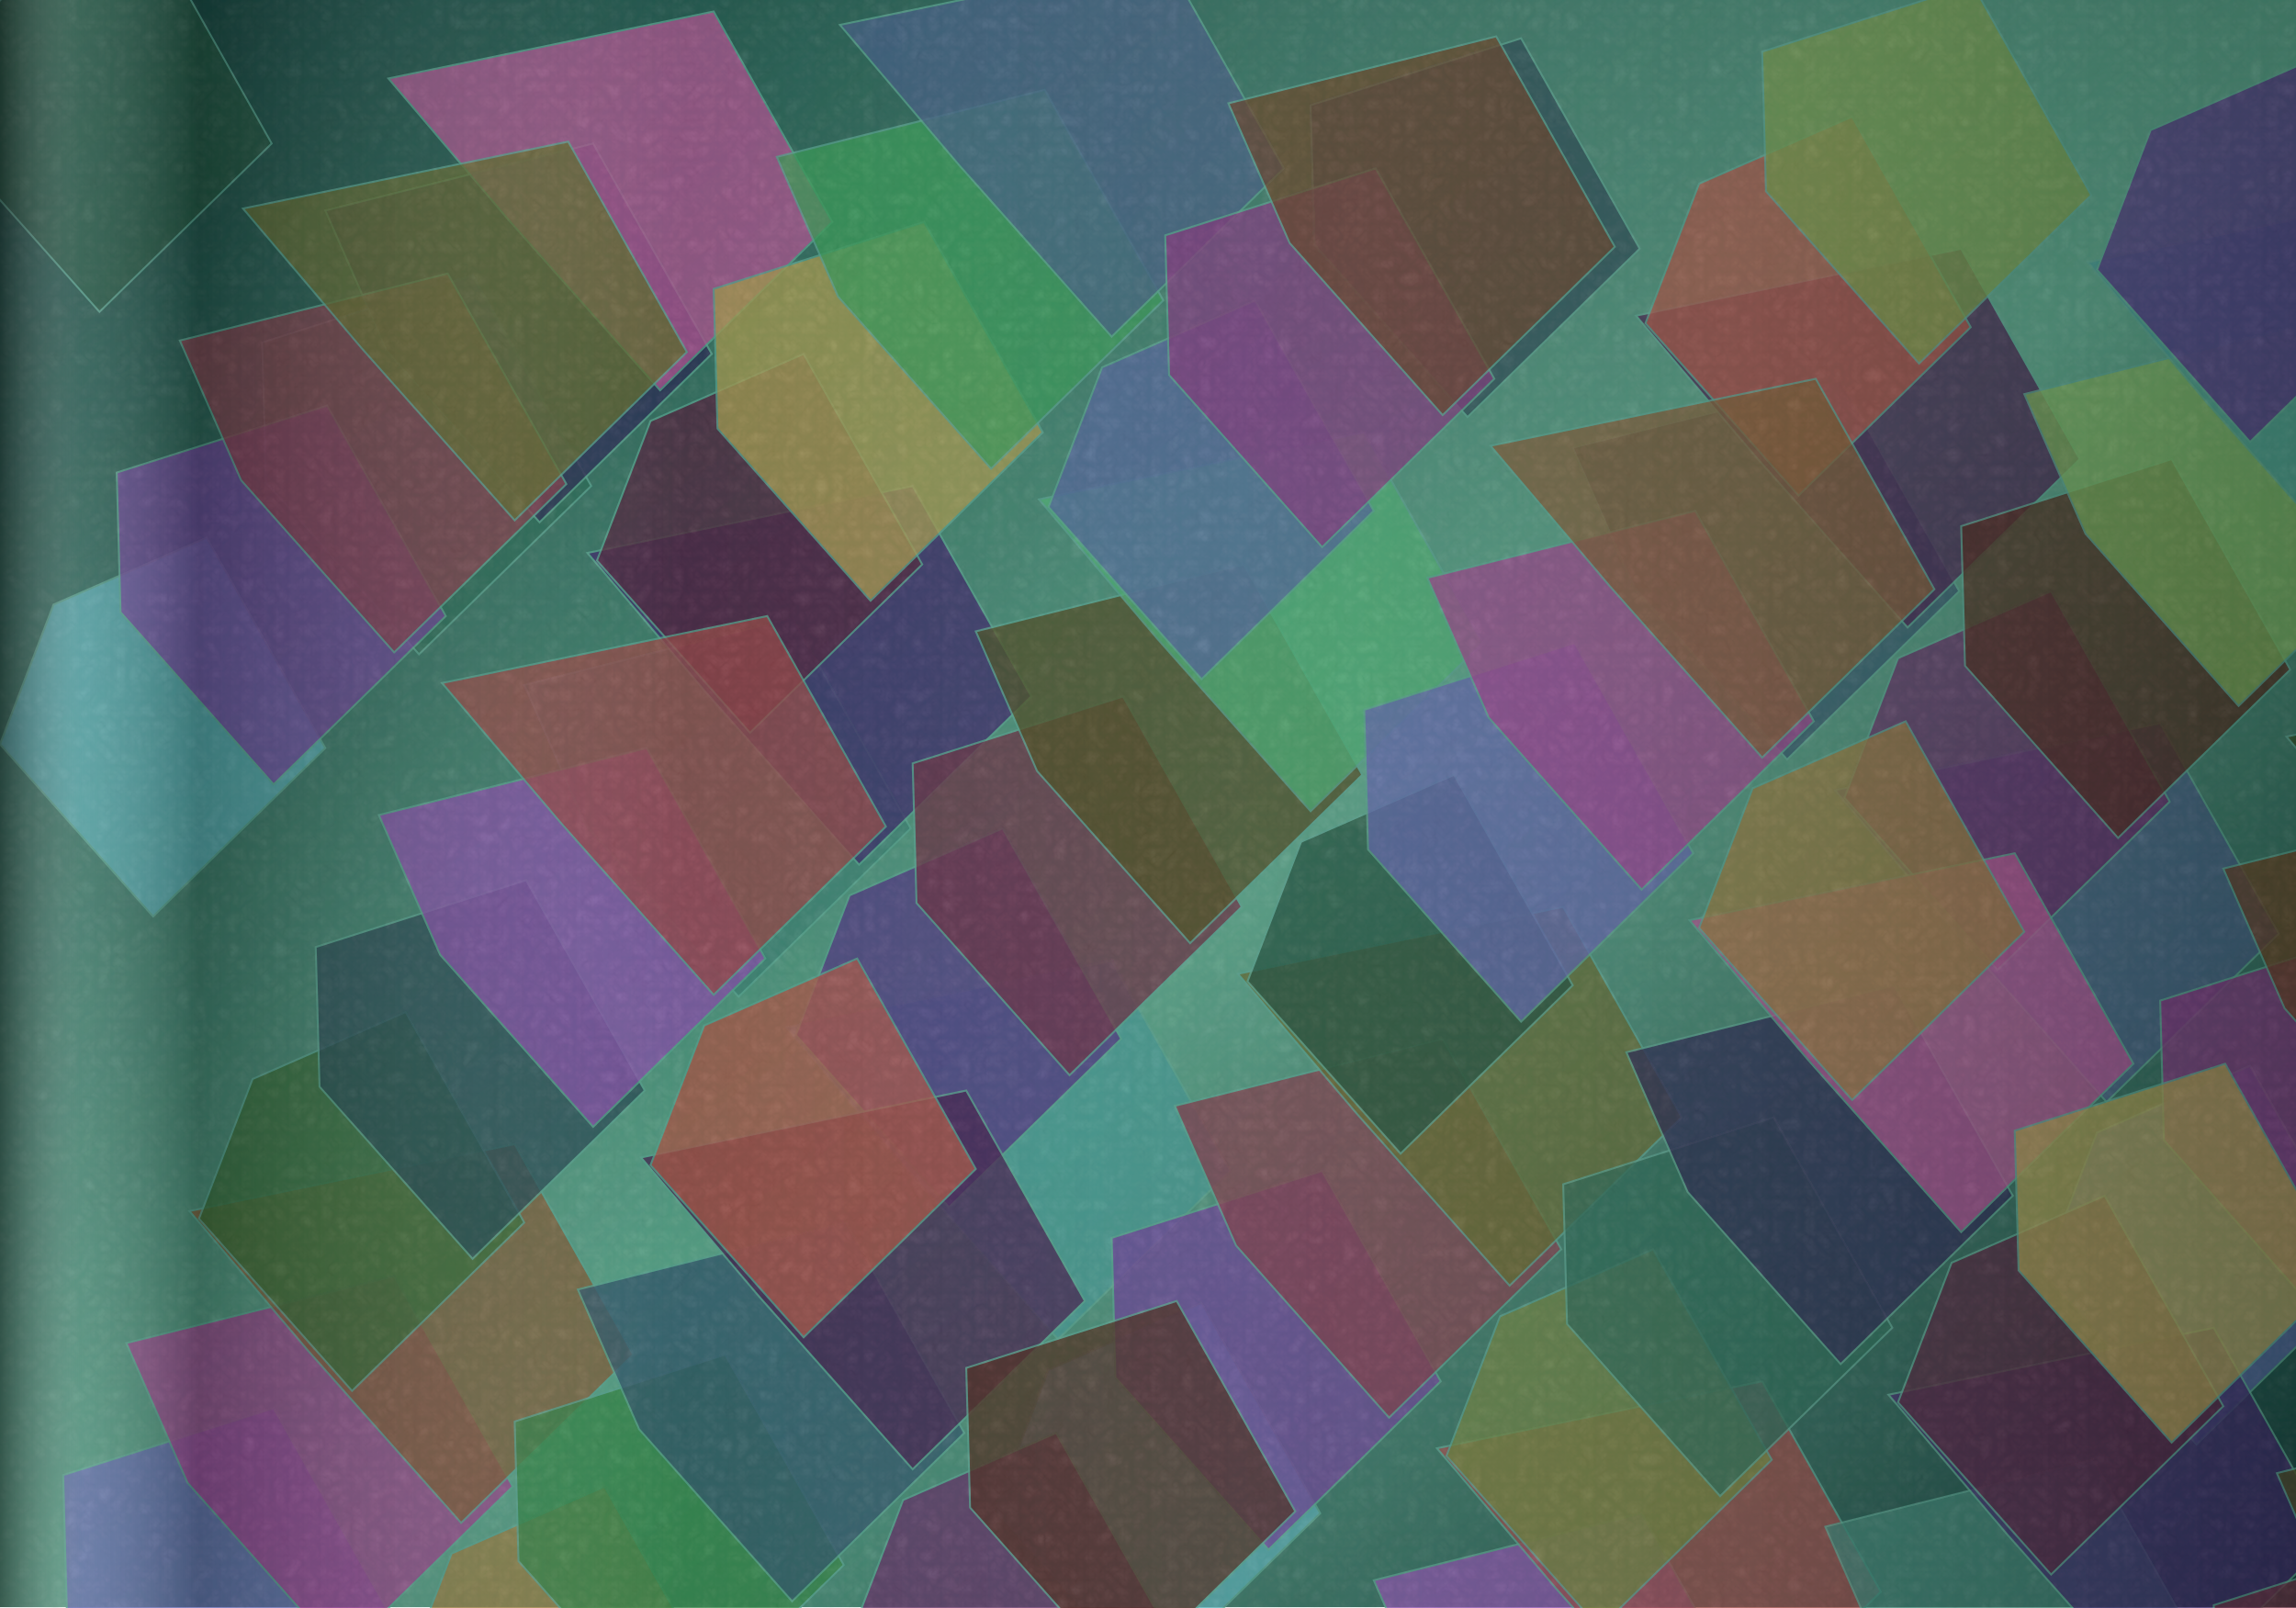
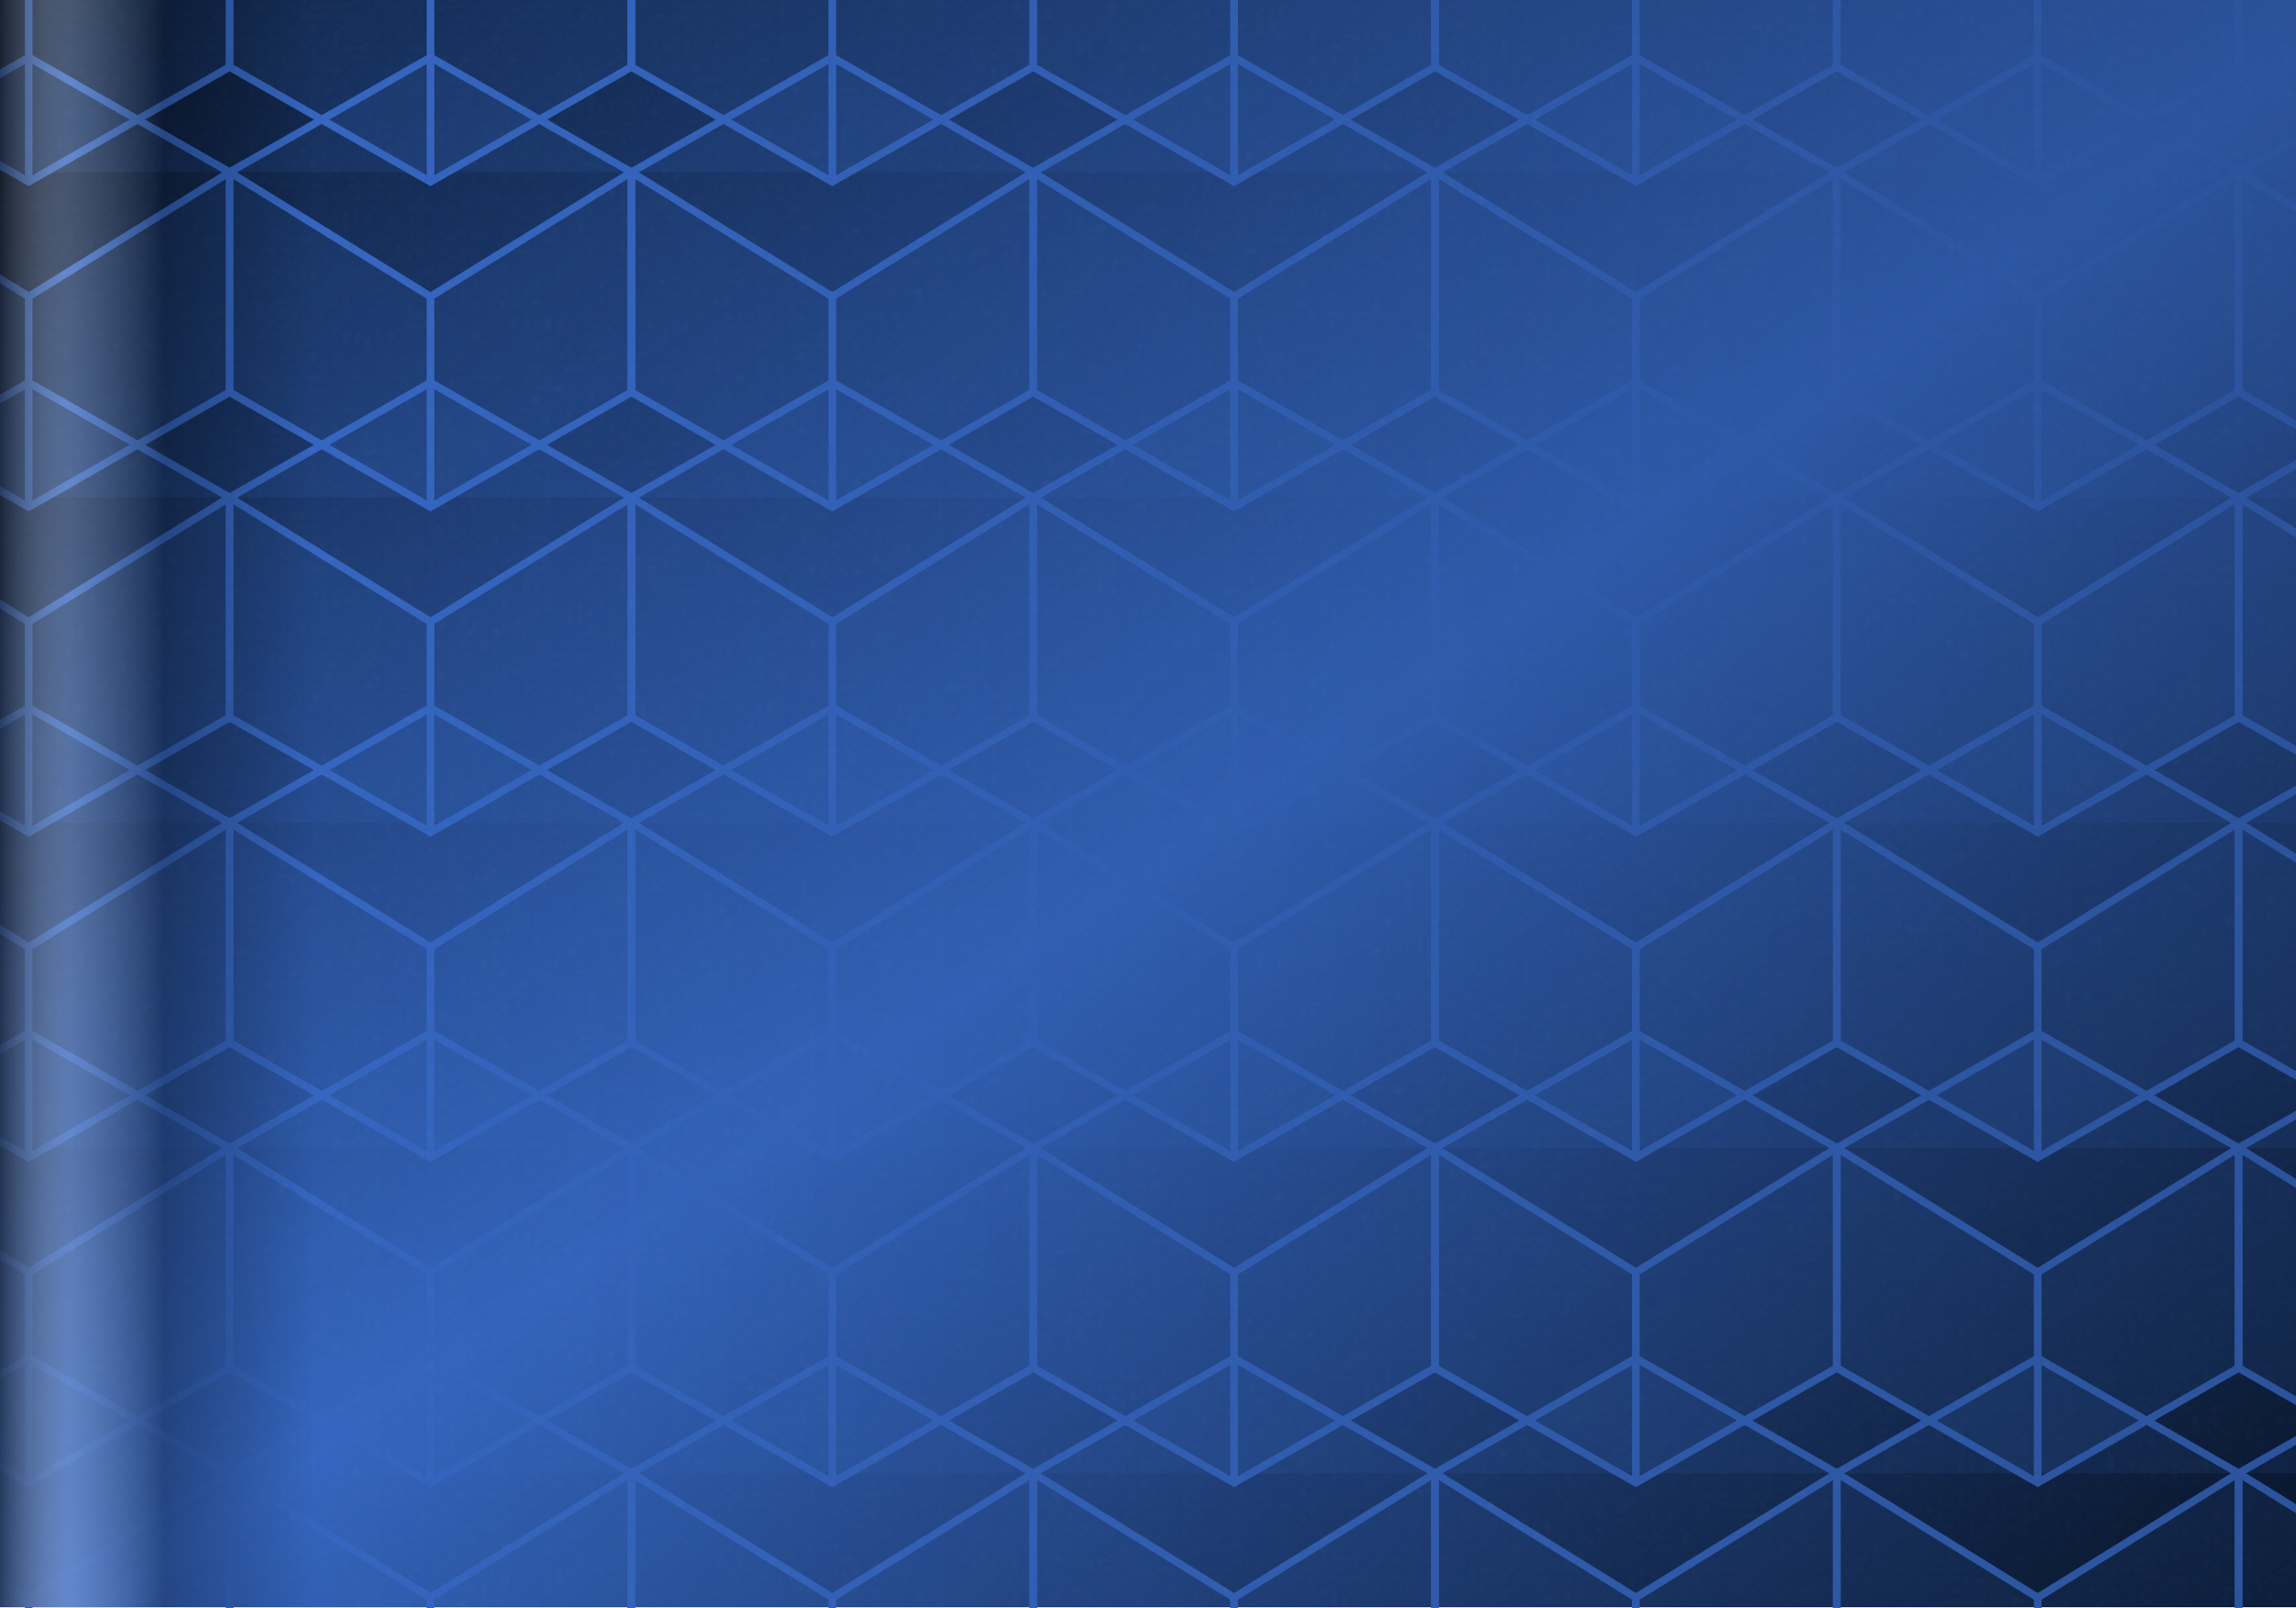
<svg xmlns="http://www.w3.org/2000/svg" width="1200" height="840" viewBox="0 0 1200 840">
  <defs>
-     <linearGradient id="base" x2="1" y2="1">
-       <stop stop-color="#113d39" />
-       <stop offset=".55" stop-color="#5da88c" />
-       <stop offset="1" stop-color="#113d39" />
+     <linearGradient id="base" x2="100%" y2="100%">
+       <stop stop-color="#07162e" />
+       <stop offset=".52" stop-color="#3465c0" />
+       <stop offset="1" stop-color="#07162e" />
    </linearGradient>
-     <linearGradient id="light">
-       <stop stop-color="#000" stop-opacity=".5" />
-       <stop offset=".04" stop-color="#fff" stop-opacity=".13" />
-       <stop offset=".09" stop-color="#000" stop-opacity=".22" />
-       <stop offset=".3" stop-color="#fff" stop-opacity="0" />
-       <stop offset="1" stop-color="#000" stop-opacity=".22" />
+     <linearGradient id="spine">
+       <stop stop-color="#000" stop-opacity=".6" />
+       <stop offset=".035" stop-color="#fff" stop-opacity=".22" />
+       <stop offset=".075" stop-color="#000" stop-opacity=".3" />
+       <stop offset=".14" stop-color="#000" stop-opacity="0" />
+       <stop offset="1" stop-color="#000" stop-opacity=".18" />
    </linearGradient>
    <filter id="grain">
-       <feTurbulence baseFrequency="0.12" numOctaves="3" seed="65" stitchTiles="stitch" />
+       <feTurbulence baseFrequency="0.18" numOctaves="2" seed="65" stitchTiles="stitch" />
      <feColorMatrix type="saturate" values="0" />
-       <feBlend in="SourceGraphic" mode="soft-light" />
    </filter>
  </defs>
-   <rect width="1200" height="840" fill="url(#base)" />
-   <g style="filter:hue-rotate(6.333deg)">
-     <path d="M0 0l80 -35 62 110 -90 88 -80 -90Z" fill="hsl(144 38% 24%)" stroke="#5da88c" stroke-width="1" opacity=".8" />
-     <path d="M137 179l110 -35 62 110 -90 88 -80 -90Z" fill="hsl(153 38% 31%)" stroke="#5da88c" stroke-width="1" opacity=".8" />
-     <path d="M274 358l140 -35 62 110 -90 88 -80 -90Z" fill="hsl(162 38% 38%)" stroke="#5da88c" stroke-width="1" opacity=".8" />
-     <path d="M411 537l170 -35 62 110 -90 88 -80 -90Z" fill="hsl(171 38% 45%)" stroke="#5da88c" stroke-width="1" opacity=".8" />
-     <path d="M548 716l80 -35 62 110 -90 88 -80 -90Z" fill="hsl(180 38% 52%)" stroke="#5da88c" stroke-width="1" opacity=".8" />
-     <path d="M685 55l110 -35 62 110 -90 88 -80 -90Z" fill="hsl(189 38% 24%)" stroke="#5da88c" stroke-width="1" opacity=".8" />
-     <path d="M822 234l140 -35 62 110 -90 88 -80 -90Z" fill="hsl(198 38% 31%)" stroke="#5da88c" stroke-width="1" opacity=".8" />
-     <path d="M959 413l170 -35 62 110 -90 88 -80 -90Z" fill="hsl(207 38% 38%)" stroke="#5da88c" stroke-width="1" opacity=".8" />
-     <path d="M1096 592l80 -35 62 110 -90 88 -80 -90Z" fill="hsl(216 38% 45%)" stroke="#5da88c" stroke-width="1" opacity=".8" />
-     <path d="M33 771l110 -35 62 110 -90 88 -80 -90Z" fill="hsl(225 38% 52%)" stroke="#5da88c" stroke-width="1" opacity=".8" />
-     <path d="M170 110l140 -35 62 110 -90 88 -80 -90Z" fill="hsl(234 38% 24%)" stroke="#5da88c" stroke-width="1" opacity=".8" />
-     <path d="M307 289l170 -35 62 110 -90 88 -80 -90Z" fill="hsl(243 38% 31%)" stroke="#5da88c" stroke-width="1" opacity=".8" />
-     <path d="M444 468l80 -35 62 110 -90 88 -80 -90Z" fill="hsl(252 38% 38%)" stroke="#5da88c" stroke-width="1" opacity=".8" />
-     <path d="M581 647l110 -35 62 110 -90 88 -80 -90Z" fill="hsl(261 38% 45%)" stroke="#5da88c" stroke-width="1" opacity=".8" />
-     <path d="M718 826l140 -35 62 110 -90 88 -80 -90Z" fill="hsl(270 38% 52%)" stroke="#5da88c" stroke-width="1" opacity=".8" />
-     <path d="M855 165l170 -35 62 110 -90 88 -80 -90Z" fill="hsl(279 38% 24%)" stroke="#5da88c" stroke-width="1" opacity=".8" />
-     <path d="M992 344l80 -35 62 110 -90 88 -80 -90Z" fill="hsl(288 38% 31%)" stroke="#5da88c" stroke-width="1" opacity=".8" />
-     <path d="M1129 523l110 -35 62 110 -90 88 -80 -90Z" fill="hsl(297 38% 38%)" stroke="#5da88c" stroke-width="1" opacity=".8" />
-     <path d="M66 702l140 -35 62 110 -90 88 -80 -90Z" fill="hsl(306 38% 45%)" stroke="#5da88c" stroke-width="1" opacity=".8" />
-     <path d="M203 41l170 -35 62 110 -90 88 -80 -90Z" fill="hsl(315 38% 52%)" stroke="#5da88c" stroke-width="1" opacity=".8" />
-     <path d="M340 220l80 -35 62 110 -90 88 -80 -90Z" fill="hsl(324 38% 24%)" stroke="#5da88c" stroke-width="1" opacity=".8" />
-     <path d="M477 399l110 -35 62 110 -90 88 -80 -90Z" fill="hsl(333 38% 31%)" stroke="#5da88c" stroke-width="1" opacity=".8" />
-     <path d="M614 578l140 -35 62 110 -90 88 -80 -90Z" fill="hsl(342 38% 38%)" stroke="#5da88c" stroke-width="1" opacity=".8" />
-     <path d="M751 757l170 -35 62 110 -90 88 -80 -90Z" fill="hsl(351 38% 45%)" stroke="#5da88c" stroke-width="1" opacity=".8" />
-     <path d="M888 96l80 -35 62 110 -90 88 -80 -90Z" fill="hsl(360 38% 52%)" stroke="#5da88c" stroke-width="1" opacity=".8" />
-     <path d="M1025 275l110 -35 62 110 -90 88 -80 -90Z" fill="hsl(369 38% 24%)" stroke="#5da88c" stroke-width="1" opacity=".8" />
-     <path d="M1162 454l140 -35 62 110 -90 88 -80 -90Z" fill="hsl(378 38% 31%)" stroke="#5da88c" stroke-width="1" opacity=".8" />
-     <path d="M99 633l170 -35 62 110 -90 88 -80 -90Z" fill="hsl(387 38% 38%)" stroke="#5da88c" stroke-width="1" opacity=".8" />
-     <path d="M236 812l80 -35 62 110 -90 88 -80 -90Z" fill="hsl(396 38% 45%)" stroke="#5da88c" stroke-width="1" opacity=".8" />
-     <path d="M373 151l110 -35 62 110 -90 88 -80 -90Z" fill="hsl(405 38% 52%)" stroke="#5da88c" stroke-width="1" opacity=".8" />
-     <path d="M510 330l140 -35 62 110 -90 88 -80 -90Z" fill="hsl(414 38% 24%)" stroke="#5da88c" stroke-width="1" opacity=".8" />
-     <path d="M647 509l170 -35 62 110 -90 88 -80 -90Z" fill="hsl(423 38% 31%)" stroke="#5da88c" stroke-width="1" opacity=".8" />
-     <path d="M784 688l80 -35 62 110 -90 88 -80 -90Z" fill="hsl(432 38% 38%)" stroke="#5da88c" stroke-width="1" opacity=".8" />
-     <path d="M921 27l110 -35 62 110 -90 88 -80 -90Z" fill="hsl(441 38% 45%)" stroke="#5da88c" stroke-width="1" opacity=".8" />
-     <path d="M1058 206l140 -35 62 110 -90 88 -80 -90Z" fill="hsl(450 38% 52%)" stroke="#5da88c" stroke-width="1" opacity=".8" />
-     <path d="M1195 385l170 -35 62 110 -90 88 -80 -90Z" fill="hsl(459 38% 24%)" stroke="#5da88c" stroke-width="1" opacity=".8" />
-     <path d="M132 564l80 -35 62 110 -90 88 -80 -90Z" fill="hsl(468 38% 31%)" stroke="#5da88c" stroke-width="1" opacity=".8" />
-     <path d="M269 743l110 -35 62 110 -90 88 -80 -90Z" fill="hsl(477 38% 38%)" stroke="#5da88c" stroke-width="1" opacity=".8" />
-     <path d="M406 82l140 -35 62 110 -90 88 -80 -90Z" fill="hsl(486 38% 45%)" stroke="#5da88c" stroke-width="1" opacity=".8" />
-     <path d="M543 261l170 -35 62 110 -90 88 -80 -90Z" fill="hsl(495 38% 52%)" stroke="#5da88c" stroke-width="1" opacity=".8" />
-     <path d="M680 440l80 -35 62 110 -90 88 -80 -90Z" fill="hsl(504 38% 24%)" stroke="#5da88c" stroke-width="1" opacity=".8" />
-     <path d="M817 619l110 -35 62 110 -90 88 -80 -90Z" fill="hsl(513 38% 31%)" stroke="#5da88c" stroke-width="1" opacity=".8" />
-     <path d="M954 798l140 -35 62 110 -90 88 -80 -90Z" fill="hsl(522 38% 38%)" stroke="#5da88c" stroke-width="1" opacity=".8" />
-     <path d="M1091 137l170 -35 62 110 -90 88 -80 -90Z" fill="hsl(531 38% 45%)" stroke="#5da88c" stroke-width="1" opacity=".8" />
-     <path d="M28 316l80 -35 62 110 -90 88 -80 -90Z" fill="hsl(540 38% 52%)" stroke="#5da88c" stroke-width="1" opacity=".8" />
-     <path d="M165 495l110 -35 62 110 -90 88 -80 -90Z" fill="hsl(549 38% 24%)" stroke="#5da88c" stroke-width="1" opacity=".8" />
-     <path d="M302 674l140 -35 62 110 -90 88 -80 -90Z" fill="hsl(558 38% 31%)" stroke="#5da88c" stroke-width="1" opacity=".8" />
-     <path d="M439 13l170 -35 62 110 -90 88 -80 -90Z" fill="hsl(567 38% 38%)" stroke="#5da88c" stroke-width="1" opacity=".8" />
-     <path d="M576 192l80 -35 62 110 -90 88 -80 -90Z" fill="hsl(576 38% 45%)" stroke="#5da88c" stroke-width="1" opacity=".8" />
-     <path d="M713 371l110 -35 62 110 -90 88 -80 -90Z" fill="hsl(585 38% 52%)" stroke="#5da88c" stroke-width="1" opacity=".8" />
-     <path d="M850 550l140 -35 62 110 -90 88 -80 -90Z" fill="hsl(594 38% 24%)" stroke="#5da88c" stroke-width="1" opacity=".8" />
-     <path d="M987 729l170 -35 62 110 -90 88 -80 -90Z" fill="hsl(603 38% 31%)" stroke="#5da88c" stroke-width="1" opacity=".8" />
-     <path d="M1124 68l80 -35 62 110 -90 88 -80 -90Z" fill="hsl(612 38% 38%)" stroke="#5da88c" stroke-width="1" opacity=".8" />
-     <path d="M61 247l110 -35 62 110 -90 88 -80 -90Z" fill="hsl(621 38% 45%)" stroke="#5da88c" stroke-width="1" opacity=".8" />
-     <path d="M198 426l140 -35 62 110 -90 88 -80 -90Z" fill="hsl(630 38% 52%)" stroke="#5da88c" stroke-width="1" opacity=".8" />
-     <path d="M335 605l170 -35 62 110 -90 88 -80 -90Z" fill="hsl(639 38% 24%)" stroke="#5da88c" stroke-width="1" opacity=".8" />
-     <path d="M472 784l80 -35 62 110 -90 88 -80 -90Z" fill="hsl(648 38% 31%)" stroke="#5da88c" stroke-width="1" opacity=".8" />
-     <path d="M609 123l110 -35 62 110 -90 88 -80 -90Z" fill="hsl(657 38% 38%)" stroke="#5da88c" stroke-width="1" opacity=".8" />
-     <path d="M746 302l140 -35 62 110 -90 88 -80 -90Z" fill="hsl(666 38% 45%)" stroke="#5da88c" stroke-width="1" opacity=".8" />
-     <path d="M883 481l170 -35 62 110 -90 88 -80 -90Z" fill="hsl(675 38% 52%)" stroke="#5da88c" stroke-width="1" opacity=".8" />
-     <path d="M1020 660l80 -35 62 110 -90 88 -80 -90Z" fill="hsl(684 38% 24%)" stroke="#5da88c" stroke-width="1" opacity=".8" />
-     <path d="M1157 839l110 -35 62 110 -90 88 -80 -90Z" fill="hsl(693 38% 31%)" stroke="#5da88c" stroke-width="1" opacity=".8" />
-     <path d="M94 178l140 -35 62 110 -90 88 -80 -90Z" fill="hsl(702 38% 38%)" stroke="#5da88c" stroke-width="1" opacity=".8" />
-     <path d="M231 357l170 -35 62 110 -90 88 -80 -90Z" fill="hsl(711 38% 45%)" stroke="#5da88c" stroke-width="1" opacity=".8" />
-     <path d="M368 536l80 -35 62 110 -90 88 -80 -90Z" fill="hsl(720 38% 52%)" stroke="#5da88c" stroke-width="1" opacity=".8" />
-     <path d="M505 715l110 -35 62 110 -90 88 -80 -90Z" fill="hsl(729 38% 24%)" stroke="#5da88c" stroke-width="1" opacity=".8" />
-     <path d="M642 54l140 -35 62 110 -90 88 -80 -90Z" fill="hsl(738 38% 31%)" stroke="#5da88c" stroke-width="1" opacity=".8" />
-     <path d="M779 233l170 -35 62 110 -90 88 -80 -90Z" fill="hsl(747 38% 38%)" stroke="#5da88c" stroke-width="1" opacity=".8" />
-     <path d="M916 412l80 -35 62 110 -90 88 -80 -90Z" fill="hsl(756 38% 45%)" stroke="#5da88c" stroke-width="1" opacity=".8" />
-     <path d="M1053 591l110 -35 62 110 -90 88 -80 -90Z" fill="hsl(765 38% 52%)" stroke="#5da88c" stroke-width="1" opacity=".8" />
-     <path d="M1190 770l140 -35 62 110 -90 88 -80 -90Z" fill="hsl(774 38% 24%)" stroke="#5da88c" stroke-width="1" opacity=".8" />
-     <path d="M127 109l170 -35 62 110 -90 88 -80 -90Z" fill="hsl(783 38% 31%)" stroke="#5da88c" stroke-width="1" opacity=".8" />
-   </g>
-   <rect width="1200" height="840" fill="#113d39" opacity=".13" filter="url(#grain)" />
-   <rect width="1200" height="840" fill="url(#light)" />
+   <rect x="0" y="0" width="1200" height="840" fill="url(#base)" opacity="1" />
+   <path d="M-90 -80l105 -60 105 60v115l-105 60 -105 -60Z M-90 -80l105 65 105 -65M15 -15v110" fill="#3465c0" fill-opacity="0.16" stroke="#3465c0" stroke-width="4" />
+   <path d="M120 -80l105 -60 105 60v115l-105 60 -105 -60Z M120 -80l105 65 105 -65M225 -15v110" fill="#3465c0" fill-opacity="0.16" stroke="#3465c0" stroke-width="4" />
+   <path d="M330 -80l105 -60 105 60v115l-105 60 -105 -60Z M330 -80l105 65 105 -65M435 -15v110" fill="#3465c0" fill-opacity="0.16" stroke="#3465c0" stroke-width="4" />
+   <path d="M540 -80l105 -60 105 60v115l-105 60 -105 -60Z M540 -80l105 65 105 -65M645 -15v110" fill="#3465c0" fill-opacity="0.16" stroke="#3465c0" stroke-width="4" />
+   <path d="M750 -80l105 -60 105 60v115l-105 60 -105 -60Z M750 -80l105 65 105 -65M855 -15v110" fill="#3465c0" fill-opacity="0.16" stroke="#3465c0" stroke-width="4" />
+   <path d="M960 -80l105 -60 105 60v115l-105 60 -105 -60Z M960 -80l105 65 105 -65M1065 -15v110" fill="#3465c0" fill-opacity="0.16" stroke="#3465c0" stroke-width="4" />
+   <path d="M1170 -80l105 -60 105 60v115l-105 60 -105 -60Z M1170 -80l105 65 105 -65M1275 -15v110" fill="#3465c0" fill-opacity="0.16" stroke="#3465c0" stroke-width="4" />
+   <path d="M-90 90l105 -60 105 60v115l-105 60 -105 -60Z M-90 90l105 65 105 -65M15 155v110" fill="#3465c0" fill-opacity="0.16" stroke="#3465c0" stroke-width="4" />
+   <path d="M120 90l105 -60 105 60v115l-105 60 -105 -60Z M120 90l105 65 105 -65M225 155v110" fill="#3465c0" fill-opacity="0.16" stroke="#3465c0" stroke-width="4" />
+   <path d="M330 90l105 -60 105 60v115l-105 60 -105 -60Z M330 90l105 65 105 -65M435 155v110" fill="#3465c0" fill-opacity="0.16" stroke="#3465c0" stroke-width="4" />
+   <path d="M540 90l105 -60 105 60v115l-105 60 -105 -60Z M540 90l105 65 105 -65M645 155v110" fill="#3465c0" fill-opacity="0.16" stroke="#3465c0" stroke-width="4" />
+   <path d="M750 90l105 -60 105 60v115l-105 60 -105 -60Z M750 90l105 65 105 -65M855 155v110" fill="#3465c0" fill-opacity="0.16" stroke="#3465c0" stroke-width="4" />
+   <path d="M960 90l105 -60 105 60v115l-105 60 -105 -60Z M960 90l105 65 105 -65M1065 155v110" fill="#3465c0" fill-opacity="0.16" stroke="#3465c0" stroke-width="4" />
+   <path d="M1170 90l105 -60 105 60v115l-105 60 -105 -60Z M1170 90l105 65 105 -65M1275 155v110" fill="#3465c0" fill-opacity="0.16" stroke="#3465c0" stroke-width="4" />
+   <path d="M-90 260l105 -60 105 60v115l-105 60 -105 -60Z M-90 260l105 65 105 -65M15 325v110" fill="#3465c0" fill-opacity="0.16" stroke="#3465c0" stroke-width="4" />
+   <path d="M120 260l105 -60 105 60v115l-105 60 -105 -60Z M120 260l105 65 105 -65M225 325v110" fill="#3465c0" fill-opacity="0.16" stroke="#3465c0" stroke-width="4" />
+   <path d="M330 260l105 -60 105 60v115l-105 60 -105 -60Z M330 260l105 65 105 -65M435 325v110" fill="#3465c0" fill-opacity="0.16" stroke="#3465c0" stroke-width="4" />
+   <path d="M540 260l105 -60 105 60v115l-105 60 -105 -60Z M540 260l105 65 105 -65M645 325v110" fill="#3465c0" fill-opacity="0.16" stroke="#3465c0" stroke-width="4" />
+   <path d="M750 260l105 -60 105 60v115l-105 60 -105 -60Z M750 260l105 65 105 -65M855 325v110" fill="#3465c0" fill-opacity="0.16" stroke="#3465c0" stroke-width="4" />
+   <path d="M960 260l105 -60 105 60v115l-105 60 -105 -60Z M960 260l105 65 105 -65M1065 325v110" fill="#3465c0" fill-opacity="0.16" stroke="#3465c0" stroke-width="4" />
+   <path d="M1170 260l105 -60 105 60v115l-105 60 -105 -60Z M1170 260l105 65 105 -65M1275 325v110" fill="#3465c0" fill-opacity="0.16" stroke="#3465c0" stroke-width="4" />
+   <path d="M-90 430l105 -60 105 60v115l-105 60 -105 -60Z M-90 430l105 65 105 -65M15 495v110" fill="#3465c0" fill-opacity="0.16" stroke="#3465c0" stroke-width="4" />
+   <path d="M120 430l105 -60 105 60v115l-105 60 -105 -60Z M120 430l105 65 105 -65M225 495v110" fill="#3465c0" fill-opacity="0.16" stroke="#3465c0" stroke-width="4" />
+   <path d="M330 430l105 -60 105 60v115l-105 60 -105 -60Z M330 430l105 65 105 -65M435 495v110" fill="#3465c0" fill-opacity="0.16" stroke="#3465c0" stroke-width="4" />
+   <path d="M540 430l105 -60 105 60v115l-105 60 -105 -60Z M540 430l105 65 105 -65M645 495v110" fill="#3465c0" fill-opacity="0.16" stroke="#3465c0" stroke-width="4" />
+   <path d="M750 430l105 -60 105 60v115l-105 60 -105 -60Z M750 430l105 65 105 -65M855 495v110" fill="#3465c0" fill-opacity="0.16" stroke="#3465c0" stroke-width="4" />
+   <path d="M960 430l105 -60 105 60v115l-105 60 -105 -60Z M960 430l105 65 105 -65M1065 495v110" fill="#3465c0" fill-opacity="0.16" stroke="#3465c0" stroke-width="4" />
+   <path d="M1170 430l105 -60 105 60v115l-105 60 -105 -60Z M1170 430l105 65 105 -65M1275 495v110" fill="#3465c0" fill-opacity="0.16" stroke="#3465c0" stroke-width="4" />
+   <path d="M-90 600l105 -60 105 60v115l-105 60 -105 -60Z M-90 600l105 65 105 -65M15 665v110" fill="#3465c0" fill-opacity="0.16" stroke="#3465c0" stroke-width="4" />
+   <path d="M120 600l105 -60 105 60v115l-105 60 -105 -60Z M120 600l105 65 105 -65M225 665v110" fill="#3465c0" fill-opacity="0.16" stroke="#3465c0" stroke-width="4" />
+   <path d="M330 600l105 -60 105 60v115l-105 60 -105 -60Z M330 600l105 65 105 -65M435 665v110" fill="#3465c0" fill-opacity="0.16" stroke="#3465c0" stroke-width="4" />
+   <path d="M540 600l105 -60 105 60v115l-105 60 -105 -60Z M540 600l105 65 105 -65M645 665v110" fill="#3465c0" fill-opacity="0.16" stroke="#3465c0" stroke-width="4" />
+   <path d="M750 600l105 -60 105 60v115l-105 60 -105 -60Z M750 600l105 65 105 -65M855 665v110" fill="#3465c0" fill-opacity="0.16" stroke="#3465c0" stroke-width="4" />
+   <path d="M960 600l105 -60 105 60v115l-105 60 -105 -60Z M960 600l105 65 105 -65M1065 665v110" fill="#3465c0" fill-opacity="0.16" stroke="#3465c0" stroke-width="4" />
+   <path d="M1170 600l105 -60 105 60v115l-105 60 -105 -60Z M1170 600l105 65 105 -65M1275 665v110" fill="#3465c0" fill-opacity="0.16" stroke="#3465c0" stroke-width="4" />
+   <path d="M-90 770l105 -60 105 60v115l-105 60 -105 -60Z M-90 770l105 65 105 -65M15 835v110" fill="#3465c0" fill-opacity="0.16" stroke="#3465c0" stroke-width="4" />
+   <path d="M120 770l105 -60 105 60v115l-105 60 -105 -60Z M120 770l105 65 105 -65M225 835v110" fill="#3465c0" fill-opacity="0.16" stroke="#3465c0" stroke-width="4" />
+   <path d="M330 770l105 -60 105 60v115l-105 60 -105 -60Z M330 770l105 65 105 -65M435 835v110" fill="#3465c0" fill-opacity="0.16" stroke="#3465c0" stroke-width="4" />
+   <path d="M540 770l105 -60 105 60v115l-105 60 -105 -60Z M540 770l105 65 105 -65M645 835v110" fill="#3465c0" fill-opacity="0.16" stroke="#3465c0" stroke-width="4" />
+   <path d="M750 770l105 -60 105 60v115l-105 60 -105 -60Z M750 770l105 65 105 -65M855 835v110" fill="#3465c0" fill-opacity="0.16" stroke="#3465c0" stroke-width="4" />
+   <path d="M960 770l105 -60 105 60v115l-105 60 -105 -60Z M960 770l105 65 105 -65M1065 835v110" fill="#3465c0" fill-opacity="0.16" stroke="#3465c0" stroke-width="4" />
+   <path d="M1170 770l105 -60 105 60v115l-105 60 -105 -60Z M1170 770l105 65 105 -65M1275 835v110" fill="#3465c0" fill-opacity="0.16" stroke="#3465c0" stroke-width="4" />
+   <rect x="0" y="0" width="1200" height="840" fill="#fff" opacity="0.055" filter="url(#grain)" />
+   <rect x="0" y="0" width="1200" height="840" fill="url(#spine)" opacity="1" />
</svg>
